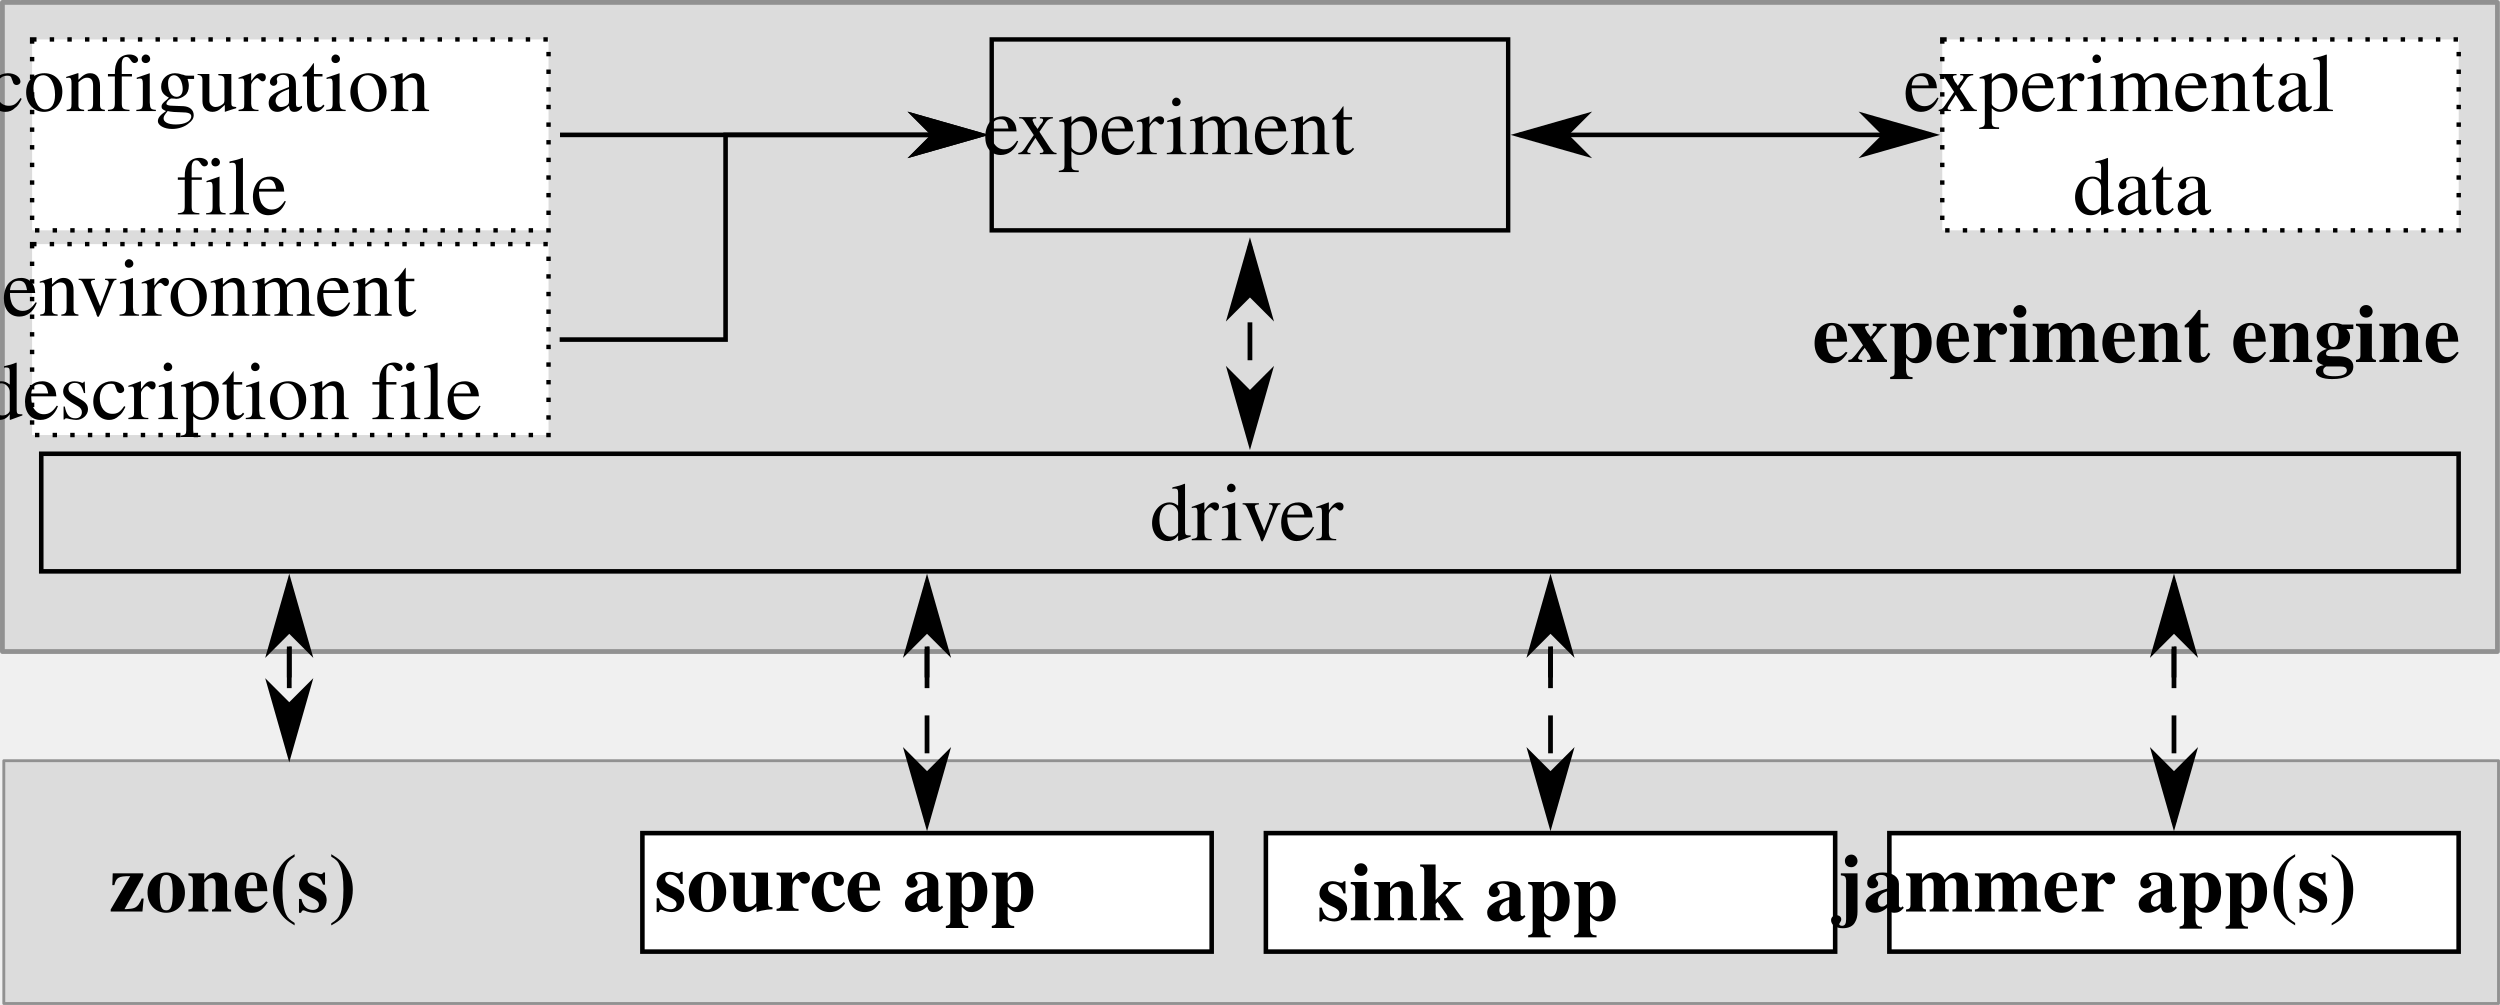
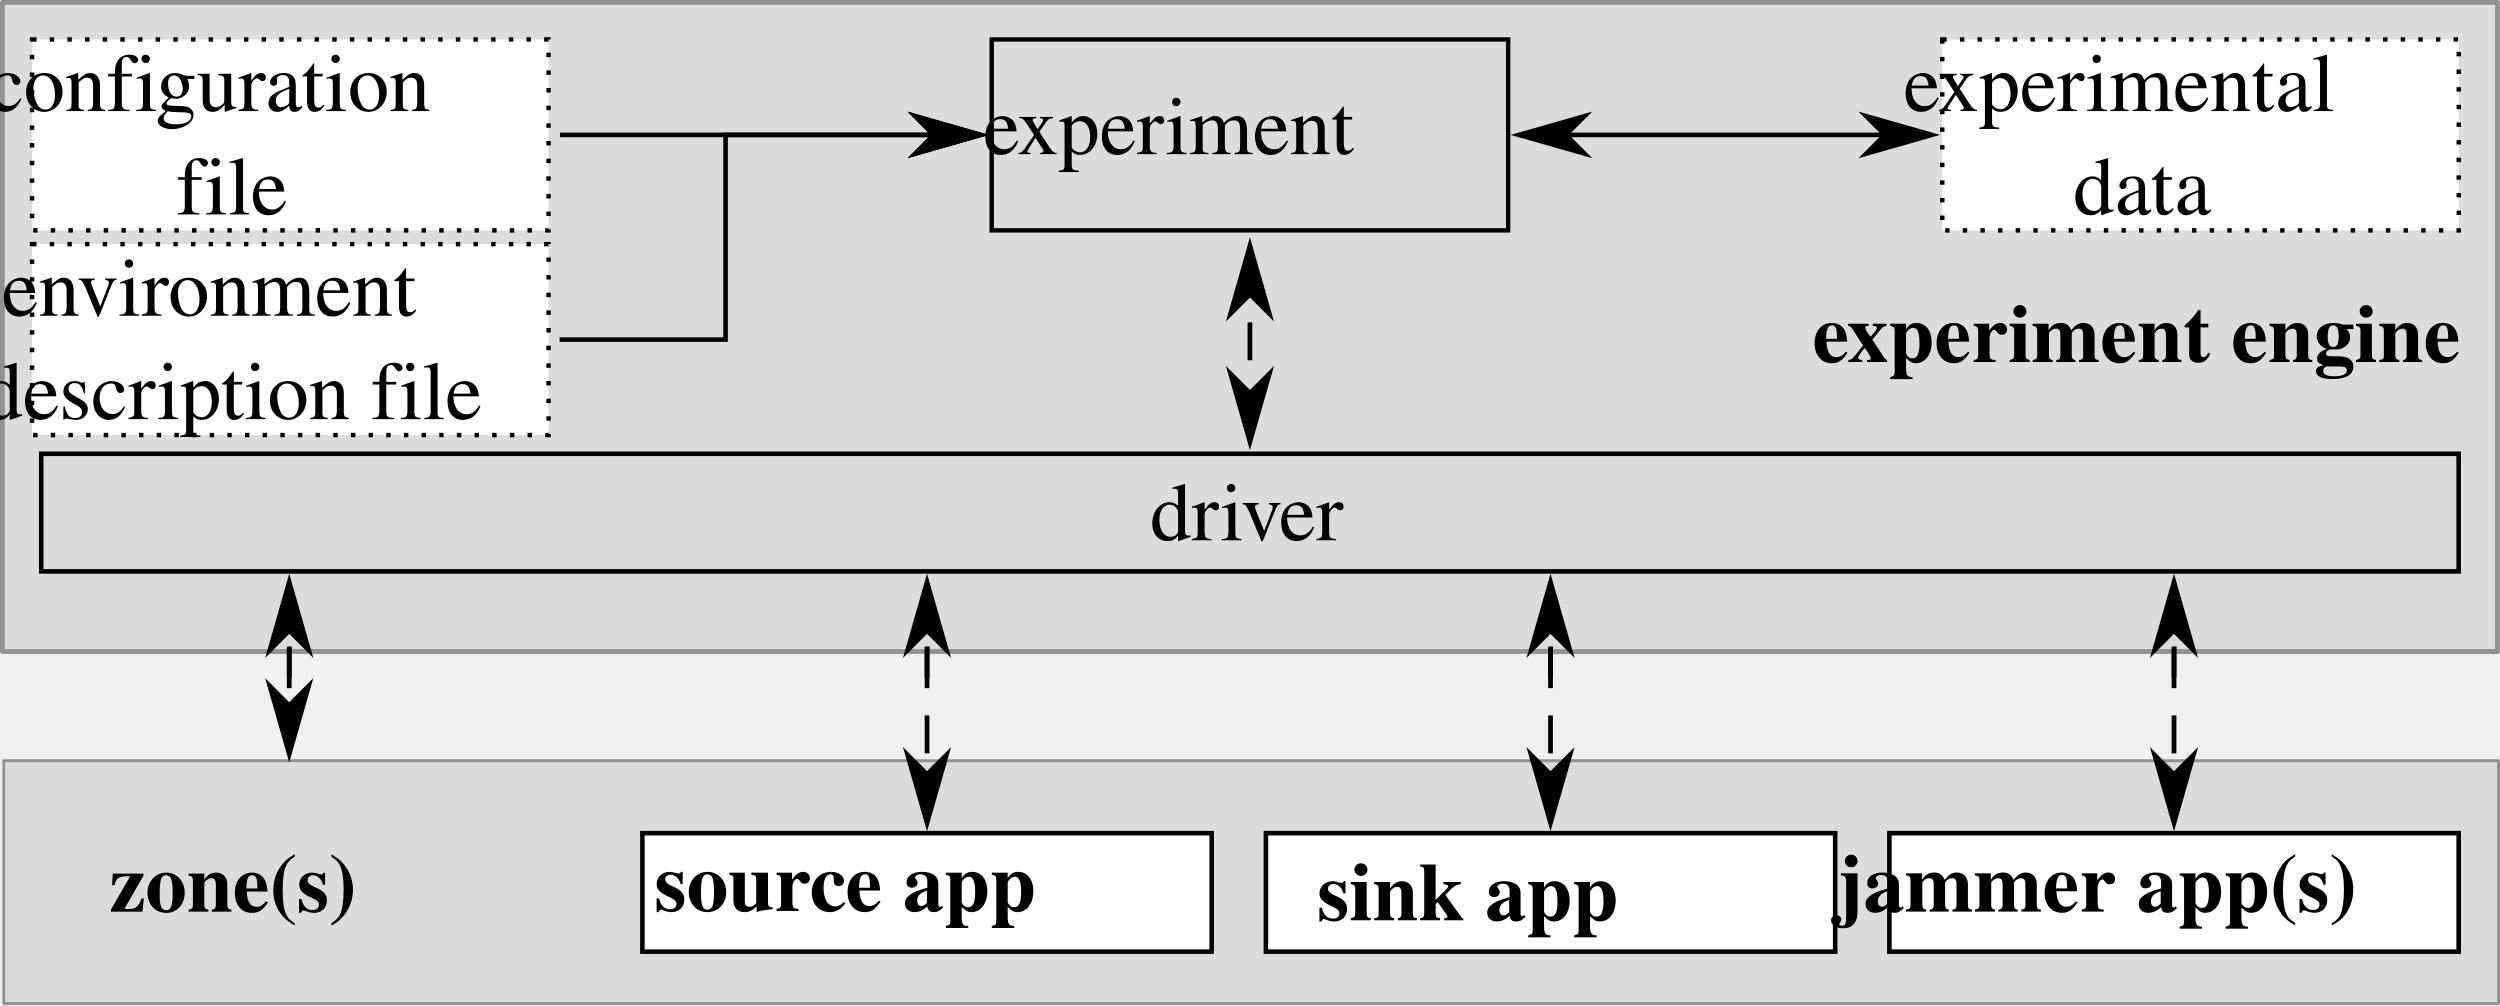
- <svg xmlns="http://www.w3.org/2000/svg" width="9.6cm" height="3.859cm" viewBox="0 0 95.996 38.589" version="1.1" id="svg15734">
+ <svg xmlns="http://www.w3.org/2000/svg" width="19.199cm" height="7.718cm" viewBox="0 0 191.991 77.178" version="1.1" id="svg15734">
  <defs id="defs15728">
    <marker orient="auto" refY="0" refX="0" id="marker2776" style="overflow:visible">
      <path id="path2774" d="M 0,0 5,-5 -12.5,0 5,5 Z" style="fill:#000000;fill-opacity:1;fill-rule:evenodd;stroke:#000000;stroke-width:1pt;stroke-opacity:1" transform="matrix(-0.8,0,0,-0.8,-10,0)" />
    </marker>
    <marker orient="auto" refY="0" refX="0" id="marker2772" style="overflow:visible">
      <path id="path2770" d="M 0,0 5,-5 -12.5,0 5,5 Z" style="fill:#000000;fill-opacity:1;fill-rule:evenodd;stroke:#000000;stroke-width:1pt;stroke-opacity:1" transform="matrix(0.8,0,0,0.8,10,0)" />
    </marker>
    <marker orient="auto" refY="0" refX="0" id="marker2768" style="overflow:visible">
      <path id="path2766" d="M 0,0 5,-5 -12.5,0 5,5 Z" style="fill:#000000;fill-opacity:1;fill-rule:evenodd;stroke:#000000;stroke-width:1pt;stroke-opacity:1" transform="matrix(-0.8,0,0,-0.8,-10,0)" />
    </marker>
    <marker orient="auto" refY="0" refX="0" id="Arrow1Lstart" style="overflow:visible">
      <path id="path2403" d="M 0,0 5,-5 -12.5,0 5,5 Z" style="fill:#000000;fill-opacity:1;fill-rule:evenodd;stroke:#000000;stroke-width:1pt;stroke-opacity:1" transform="matrix(0.8,0,0,0.8,10,0)" />
    </marker>
    <marker orient="auto" refY="0" refX="0" id="Arrow1Lend" style="overflow:visible">
      <path id="path2406" d="M 0,0 5,-5 -12.5,0 5,5 Z" style="fill:#000000;fill-opacity:1;fill-rule:evenodd;stroke:#000000;stroke-width:1pt;stroke-opacity:1" transform="matrix(-0.8,0,0,-0.8,-10,0)" />
    </marker>
    <marker style="overflow:visible" id="marker25062" refX="0" refY="0" orient="auto">
      <path transform="matrix(-1.1,0,0,-1.1,-1.1,0)" d="M 8.719,4.034 -2.207,0.016 8.719,-4.002 c -1.745,2.372 -1.735,5.617 -6e-7,8.035 z" style="fill:#000000;fill-opacity:1;fill-rule:evenodd;stroke:#000000;stroke-width:0.625;stroke-linejoin:round;stroke-opacity:1" id="path25060" />
    </marker>
    <marker orient="auto" refY="0" refX="0" id="Arrow2Lend-4-64-2" style="overflow:visible">
      <path id="path4248-8-5-8" style="fill:#000000;fill-opacity:1;fill-rule:evenodd;stroke:#000000;stroke-width:0.625;stroke-linejoin:round;stroke-opacity:1" d="M 8.719,4.034 -2.207,0.016 8.719,-4.002 c -1.745,2.372 -1.735,5.617 -6e-7,8.035 z" transform="matrix(-1.1,0,0,-1.1,-1.1,0)" />
    </marker>
    <marker orient="auto" refY="0" refX="0" id="Arrow2Lend-4-64-2-8" style="overflow:visible">
      <path id="path4248-8-5-8-5" style="fill:#000000;fill-opacity:1;fill-rule:evenodd;stroke:#000000;stroke-width:0.625;stroke-linejoin:round;stroke-opacity:1" d="M 8.719,4.034 -2.207,0.016 8.719,-4.002 c -1.745,2.372 -1.735,5.617 -6e-7,8.035 z" transform="matrix(-1.1,0,0,-1.1,-1.1,0)" />
    </marker>
    <marker orient="auto" refY="0" refX="0" id="Arrow2Lend-4-64-2-6" style="overflow:visible">
      <path id="path4248-8-5-8-4" style="fill:#000000;fill-opacity:1;fill-rule:evenodd;stroke:#000000;stroke-width:0.625;stroke-linejoin:round;stroke-opacity:1" d="M 8.719,4.034 -2.207,0.016 8.719,-4.002 c -1.745,2.372 -1.735,5.617 -6e-7,8.035 z" transform="matrix(-1.1,0,0,-1.1,-1.1,0)" />
    </marker>
    <marker orient="auto" refY="0" refX="0" id="Arrow2Lend-4-64-2-6-6" style="overflow:visible">
      <path id="path4248-8-5-8-4-2" style="fill:#000000;fill-opacity:1;fill-rule:evenodd;stroke:#000000;stroke-width:0.625;stroke-linejoin:round;stroke-opacity:1" d="M 8.719,4.034 -2.207,0.016 8.719,-4.002 c -1.745,2.372 -1.735,5.617 -6e-7,8.035 z" transform="matrix(-1.1,0,0,-1.1,-1.1,0)" />
    </marker>
    <marker orient="auto" refY="0" refX="0" id="Arrow2Lend-4-64-2-6-7" style="overflow:visible">
      <path id="path4248-8-5-8-4-24" style="fill:#000000;fill-opacity:1;fill-rule:evenodd;stroke:#000000;stroke-width:0.625;stroke-linejoin:round;stroke-opacity:1" d="M 8.719,4.034 -2.207,0.016 8.719,-4.002 c -1.745,2.372 -1.735,5.617 -6e-7,8.035 z" transform="matrix(-1.1,0,0,-1.1,-1.1,0)" />
    </marker>
    <marker orient="auto" refY="0" refX="0" id="Arrow2Lend-4-64-2-6-6-6" style="overflow:visible">
      <path id="path4248-8-5-8-4-2-2" style="fill:#000000;fill-opacity:1;fill-rule:evenodd;stroke:#000000;stroke-width:0.625;stroke-linejoin:round;stroke-opacity:1" d="M 8.719,4.034 -2.207,0.016 8.719,-4.002 c -1.745,2.372 -1.735,5.617 -6e-7,8.035 z" transform="matrix(-1.1,0,0,-1.1,-1.1,0)" />
    </marker>
    <marker orient="auto" refY="0" refX="0" id="Arrow2Lend-4-64-2-6-6-9" style="overflow:visible">
      <path id="path4248-8-5-8-4-2-0" style="fill:#000000;fill-opacity:1;fill-rule:evenodd;stroke:#000000;stroke-width:0.625;stroke-linejoin:round;stroke-opacity:1" d="M 8.719,4.034 -2.207,0.016 8.719,-4.002 c -1.745,2.372 -1.735,5.617 -6e-7,8.035 z" transform="matrix(-1.1,0,0,-1.1,-1.1,0)" />
    </marker>
    <marker orient="auto" refY="0" refX="0" id="Arrow2Lend-4-64-2-6-6-9-1" style="overflow:visible">
      <path id="path4248-8-5-8-4-2-0-3" style="fill:#000000;fill-opacity:1;fill-rule:evenodd;stroke:#000000;stroke-width:0.625;stroke-linejoin:round;stroke-opacity:1" d="M 8.719,4.034 -2.207,0.016 8.719,-4.002 c -1.745,2.372 -1.735,5.617 -6e-7,8.035 z" transform="matrix(-1.1,0,0,-1.1,-1.1,0)" />
    </marker>
    <marker orient="auto" refY="0" refX="0" id="Arrow2Lend-4-64-2-6-6-1" style="overflow:visible">
      <path id="path4248-8-5-8-4-2-1" style="fill:#000000;fill-opacity:1;fill-rule:evenodd;stroke:#000000;stroke-width:0.625;stroke-linejoin:round;stroke-opacity:1" d="M 8.719,4.034 -2.207,0.016 8.719,-4.002 c -1.745,2.372 -1.735,5.617 -6e-7,8.035 z" transform="matrix(-1.1,0,0,-1.1,-1.1,0)" />
    </marker>
    <marker orient="auto" refY="0" refX="0" id="Arrow2Lend-4-64-2-6-2-0" style="overflow:visible">
      <path id="path4248-8-5-8-4-5-3" style="fill:#000000;fill-opacity:1;fill-rule:evenodd;stroke:#000000;stroke-width:0.625;stroke-linejoin:round;stroke-opacity:1" d="M 8.719,4.034 -2.207,0.016 8.719,-4.002 c -1.745,2.372 -1.735,5.617 -6e-7,8.035 z" transform="matrix(-1.1,0,0,-1.1,-1.1,0)" />
    </marker>
    <marker orient="auto" refY="0" refX="0" id="Arrow2Lend-4-64-2-6-4" style="overflow:visible">
      <path id="path4248-8-5-8-4-0" style="fill:#000000;fill-opacity:1;fill-rule:evenodd;stroke:#000000;stroke-width:0.625;stroke-linejoin:round;stroke-opacity:1" d="M 8.719,4.034 -2.207,0.016 8.719,-4.002 c -1.745,2.372 -1.735,5.617 -6e-7,8.035 z" transform="matrix(-1.1,0,0,-1.1,-1.1,0)" />
    </marker>
    <marker orient="auto" refY="0" refX="0" id="Arrow2Lend-4-64-2-8-3" style="overflow:visible">
      <path id="path4248-8-5-8-5-9" style="fill:#000000;fill-opacity:1;fill-rule:evenodd;stroke:#000000;stroke-width:0.625;stroke-linejoin:round;stroke-opacity:1" d="M 8.719,4.034 -2.207,0.016 8.719,-4.002 c -1.745,2.372 -1.735,5.617 -6e-7,8.035 z" transform="matrix(-1.1,0,0,-1.1,-1.1,0)" />
    </marker>
    <marker orient="auto" refY="0" refX="0" id="Arrow2Lend-4-64-2-1" style="overflow:visible">
      <path id="path4248-8-5-8-9" style="fill:#000000;fill-opacity:1;fill-rule:evenodd;stroke:#000000;stroke-width:0.625;stroke-linejoin:round;stroke-opacity:1" d="M 8.719,4.034 -2.207,0.016 8.719,-4.002 c -1.745,2.372 -1.735,5.617 -6e-7,8.035 z" transform="matrix(-1.1,0,0,-1.1,-1.1,0)" />
    </marker>
    <marker orient="auto" refY="0" refX="0" id="Arrow2Lend-4-64-2-6-6-9-19" style="overflow:visible">
      <path id="path4248-8-5-8-4-2-0-6" style="fill:#000000;fill-opacity:1;fill-rule:evenodd;stroke:#000000;stroke-width:0.625;stroke-linejoin:round;stroke-opacity:1" d="M 8.719,4.034 -2.207,0.016 8.719,-4.002 c -1.745,2.372 -1.735,5.617 -6e-7,8.035 z" transform="matrix(-1.1,0,0,-1.1,-1.1,0)" />
    </marker>
    <marker orient="auto" refY="0" refX="0" id="Arrow2Lend-4-64-2-6-6-2" style="overflow:visible">
      <path id="path4248-8-5-8-4-2-12" style="fill:#000000;fill-opacity:1;fill-rule:evenodd;stroke:#000000;stroke-width:0.625;stroke-linejoin:round;stroke-opacity:1" d="M 8.719,4.034 -2.207,0.016 8.719,-4.002 c -1.745,2.372 -1.735,5.617 -6e-7,8.035 z" transform="matrix(-1.1,0,0,-1.1,-1.1,0)" />
    </marker>
    <marker orient="auto" refY="0" refX="0" id="Arrow2Lend-4-64-2-6-2-07" style="overflow:visible">
      <path id="path4248-8-5-8-4-5-31" style="fill:#000000;fill-opacity:1;fill-rule:evenodd;stroke:#000000;stroke-width:0.625;stroke-linejoin:round;stroke-opacity:1" d="M 8.719,4.034 -2.207,0.016 8.719,-4.002 c -1.745,2.372 -1.735,5.617 -6e-7,8.035 z" transform="matrix(-1.1,0,0,-1.1,-1.1,0)" />
    </marker>
    <marker orient="auto" refY="0" refX="0" id="Arrow2Lend-4-64-2-6-1" style="overflow:visible">
      <path id="path4248-8-5-8-4-9" style="fill:#000000;fill-opacity:1;fill-rule:evenodd;stroke:#000000;stroke-width:0.625;stroke-linejoin:round;stroke-opacity:1" d="M 8.719,4.034 -2.207,0.016 8.719,-4.002 c -1.745,2.372 -1.735,5.617 -6e-7,8.035 z" transform="matrix(-1.1,0,0,-1.1,-1.1,0)" />
    </marker>
    <marker orient="auto" refY="0" refX="0" id="Arrow2Lend-4-64-2-8-0" style="overflow:visible">
      <path id="path4248-8-5-8-5-5" style="fill:#000000;fill-opacity:1;fill-rule:evenodd;stroke:#000000;stroke-width:0.625;stroke-linejoin:round;stroke-opacity:1" d="M 8.719,4.034 -2.207,0.016 8.719,-4.002 c -1.745,2.372 -1.735,5.617 -6e-7,8.035 z" transform="matrix(-1.1,0,0,-1.1,-1.1,0)" />
    </marker>
    <marker orient="auto" refY="0" refX="0" id="Arrow2Lend-4-64-2-67" style="overflow:visible">
      <path id="path4248-8-5-8-7" style="fill:#000000;fill-opacity:1;fill-rule:evenodd;stroke:#000000;stroke-width:0.625;stroke-linejoin:round;stroke-opacity:1" d="M 8.719,4.034 -2.207,0.016 8.719,-4.002 c -1.745,2.372 -1.735,5.617 -6e-7,8.035 z" transform="matrix(-1.1,0,0,-1.1,-1.1,0)" />
    </marker>
    <marker orient="auto" refY="0" refX="0" id="Arrow2Lend-4-64-2-6-2-07-9" style="overflow:visible">
      <path id="path4248-8-5-8-4-5-31-7" style="fill:#000000;fill-opacity:1;fill-rule:evenodd;stroke:#000000;stroke-width:0.625;stroke-linejoin:round;stroke-opacity:1" d="M 8.719,4.034 -2.207,0.016 8.719,-4.002 c -1.745,2.372 -1.735,5.617 -6e-7,8.035 z" transform="matrix(-1.1,0,0,-1.1,-1.1,0)" />
    </marker>
    <marker orient="auto" refY="0" refX="0" id="Arrow2Lend-4-64-2-6-2-07-5" style="overflow:visible">
      <path id="path4248-8-5-8-4-5-31-3" style="fill:#000000;fill-opacity:1;fill-rule:evenodd;stroke:#000000;stroke-width:0.625;stroke-linejoin:round;stroke-opacity:1" d="M 8.719,4.034 -2.207,0.016 8.719,-4.002 c -1.745,2.372 -1.735,5.617 -6e-7,8.035 z" transform="matrix(-1.1,0,0,-1.1,-1.1,0)" />
    </marker>
    <marker orient="auto" refY="0" refX="0" id="Arrow2Lend-4-64-2-6-2-07-9-8" style="overflow:visible">
      <path id="path4248-8-5-8-4-5-31-7-3" style="fill:#000000;fill-opacity:1;fill-rule:evenodd;stroke:#000000;stroke-width:0.625;stroke-linejoin:round;stroke-opacity:1" d="M 8.719,4.034 -2.207,0.016 8.719,-4.002 c -1.745,2.372 -1.735,5.617 -6e-7,8.035 z" transform="matrix(-1.1,0,0,-1.1,-1.1,0)" />
    </marker>
    <marker orient="auto" refY="0" refX="0" id="Arrow2Lend-4-64-2-6-2-07-9-9" style="overflow:visible">
      <path id="path4248-8-5-8-4-5-31-7-37" style="fill:#000000;fill-opacity:1;fill-rule:evenodd;stroke:#000000;stroke-width:0.625;stroke-linejoin:round;stroke-opacity:1" d="M 8.719,4.034 -2.207,0.016 8.719,-4.002 c -1.745,2.372 -1.735,5.617 -6e-7,8.035 z" transform="matrix(-1.1,0,0,-1.1,-1.1,0)" />
    </marker>
    <marker orient="auto" refY="0" refX="0" id="Arrow2Lend-4-64-2-56" style="overflow:visible">
      <path id="path4248-8-5-8-39" style="fill:#000000;fill-opacity:1;fill-rule:evenodd;stroke:#000000;stroke-width:0.625;stroke-linejoin:round;stroke-opacity:1" d="M 8.719,4.034 -2.207,0.016 8.719,-4.002 c -1.745,2.372 -1.735,5.617 -6e-7,8.035 z" transform="matrix(-1.1,0,0,-1.1,-1.1,0)" />
    </marker>
    <marker orient="auto" refY="0" refX="0" id="Arrow2Lend-4-64-2-56-3" style="overflow:visible">
      <path id="path4248-8-5-8-39-6" style="fill:#000000;fill-opacity:1;fill-rule:evenodd;stroke:#000000;stroke-width:0.625;stroke-linejoin:round;stroke-opacity:1" d="M 8.719,4.034 -2.207,0.016 8.719,-4.002 c -1.745,2.372 -1.735,5.617 -6e-7,8.035 z" transform="matrix(-1.1,0,0,-1.1,-1.1,0)" />
    </marker>
    <marker orient="auto" refY="0" refX="0" id="Arrow1Lstart-5" style="overflow:visible">
      <path id="path2403-3" d="M 0,0 5,-5 -12.5,0 5,5 Z" style="fill:#000000;fill-opacity:1;fill-rule:evenodd;stroke:#000000;stroke-width:1pt;stroke-opacity:1" transform="matrix(0.8,0,0,0.8,10,0)" />
    </marker>
    <marker orient="auto" refY="0" refX="0" id="Arrow1Lend-5" style="overflow:visible">
      <path id="path2406-6" d="M 0,0 5,-5 -12.5,0 5,5 Z" style="fill:#000000;fill-opacity:1;fill-rule:evenodd;stroke:#000000;stroke-width:1pt;stroke-opacity:1" transform="matrix(-0.8,0,0,-0.8,-10,0)" />
    </marker>
    <marker orient="auto" refY="0" refX="0" id="Arrow2Lend-4-64-2-8-8" style="overflow:visible">
      <path id="path4248-8-5-8-4-1" style="fill:#000000;fill-opacity:1;fill-rule:evenodd;stroke:#000000;stroke-width:0.625;stroke-linejoin:round;stroke-opacity:1" d="M 8.719,4.034 -2.207,0.016 8.719,-4.002 c -1.745,2.372 -1.735,5.617 -6e-7,8.035 z" transform="matrix(-1.1,0,0,-1.1,-1.1,0)" />
    </marker>
    <marker orient="auto" refY="0" refX="0" id="marker2772-9" style="overflow:visible">
      <path id="path2770-1" d="M 0,0 5,-5 -12.5,0 5,5 Z" style="fill:#000000;fill-opacity:1;fill-rule:evenodd;stroke:#000000;stroke-width:1pt;stroke-opacity:1" transform="matrix(0.8,0,0,0.8,10,0)" />
    </marker>
    <marker orient="auto" refY="0" refX="0" id="marker2776-2" style="overflow:visible">
      <path id="path2774-7" d="M 0,0 5,-5 -12.5,0 5,5 Z" style="fill:#000000;fill-opacity:1;fill-rule:evenodd;stroke:#000000;stroke-width:1pt;stroke-opacity:1" transform="matrix(-0.8,0,0,-0.8,-10,0)" />
    </marker>
    <marker orient="auto" refY="0" refX="0" id="Arrow1Lstart-9" style="overflow:visible">
      <path id="path2403-36" d="M 0,0 5,-5 -12.5,0 5,5 Z" style="fill:#000000;fill-opacity:1;fill-rule:evenodd;stroke:#000000;stroke-width:1pt;stroke-opacity:1" transform="matrix(0.8,0,0,0.8,10,0)" />
    </marker>
    <marker orient="auto" refY="0" refX="0" id="Arrow1Lend-0" style="overflow:visible">
      <path id="path2406-62" d="M 0,0 5,-5 -12.5,0 5,5 Z" style="fill:#000000;fill-opacity:1;fill-rule:evenodd;stroke:#000000;stroke-width:1pt;stroke-opacity:1" transform="matrix(-0.8,0,0,-0.8,-10,0)" />
    </marker>
    <marker orient="auto" refY="0" refX="0" id="marker2772-1" style="overflow:visible">
      <path id="path2770-0" d="M 0,0 5,-5 -12.5,0 5,5 Z" style="fill:#000000;fill-opacity:1;fill-rule:evenodd;stroke:#000000;stroke-width:1pt;stroke-opacity:1" transform="matrix(0.8,0,0,0.8,10,0)" />
    </marker>
    <marker orient="auto" refY="0" refX="0" id="marker2776-6" style="overflow:visible">
      <path id="path2774-3" d="M 0,0 5,-5 -12.5,0 5,5 Z" style="fill:#000000;fill-opacity:1;fill-rule:evenodd;stroke:#000000;stroke-width:1pt;stroke-opacity:1" transform="matrix(-0.8,0,0,-0.8,-10,0)" />
    </marker>
    <marker orient="auto" refY="0" refX="0" id="marker2772-0" style="overflow:visible">
      <path id="path2770-6" d="M 0,0 5,-5 -12.5,0 5,5 Z" style="fill:#000000;fill-opacity:1;fill-rule:evenodd;stroke:#000000;stroke-width:1pt;stroke-opacity:1" transform="matrix(0.8,0,0,0.8,10,0)" />
    </marker>
    <marker orient="auto" refY="0" refX="0" id="marker2776-1" style="overflow:visible">
      <path id="path2774-5" d="M 0,0 5,-5 -12.5,0 5,5 Z" style="fill:#000000;fill-opacity:1;fill-rule:evenodd;stroke:#000000;stroke-width:1pt;stroke-opacity:1" transform="matrix(-0.8,0,0,-0.8,-10,0)" />
    </marker>
    <marker orient="auto" refY="0" refX="0" id="marker2772-4" style="overflow:visible">
      <path id="path2770-7" d="M 0,0 5,-5 -12.5,0 5,5 Z" style="fill:#000000;fill-opacity:1;fill-rule:evenodd;stroke:#000000;stroke-width:1pt;stroke-opacity:1" transform="matrix(0.8,0,0,0.8,10,0)" />
    </marker>
    <marker orient="auto" refY="0" refX="0" id="marker2776-65" style="overflow:visible">
      <path id="path2774-6" d="M 0,0 5,-5 -12.5,0 5,5 Z" style="fill:#000000;fill-opacity:1;fill-rule:evenodd;stroke:#000000;stroke-width:1pt;stroke-opacity:1" transform="matrix(-0.8,0,0,-0.8,-10,0)" />
    </marker>
    <marker orient="auto" refY="0" refX="0" id="Arrow1Lstart-3" style="overflow:visible">
      <path id="path2403-7" d="M 0,0 5,-5 -12.5,0 5,5 Z" style="fill:#000000;fill-opacity:1;fill-rule:evenodd;stroke:#000000;stroke-width:1pt;stroke-opacity:1" transform="matrix(0.8,0,0,0.8,10,0)" />
    </marker>
    <marker orient="auto" refY="0" refX="0" id="Arrow1Lend-4" style="overflow:visible">
      <path id="path2406-5" d="M 0,0 5,-5 -12.5,0 5,5 Z" style="fill:#000000;fill-opacity:1;fill-rule:evenodd;stroke:#000000;stroke-width:1pt;stroke-opacity:1" transform="matrix(-0.8,0,0,-0.8,-10,0)" />
    </marker>
    <marker orient="auto" refY="0" refX="0" id="Arrow1Lstart-3-3" style="overflow:visible">
      <path id="path2403-7-5" d="M 0,0 5,-5 -12.5,0 5,5 Z" style="fill:#000000;fill-opacity:1;fill-rule:evenodd;stroke:#000000;stroke-width:1pt;stroke-opacity:1" transform="matrix(0.8,0,0,0.8,10,0)" />
    </marker>
    <marker orient="auto" refY="0" refX="0" id="Arrow1Lend-4-6" style="overflow:visible">
      <path id="path2406-5-2" d="M 0,0 5,-5 -12.5,0 5,5 Z" style="fill:#000000;fill-opacity:1;fill-rule:evenodd;stroke:#000000;stroke-width:1pt;stroke-opacity:1" transform="matrix(-0.8,0,0,-0.8,-10,0)" />
    </marker>
    <marker orient="auto" refY="0" refX="0" id="marker2772-4-3" style="overflow:visible">
      <path id="path2770-7-6" d="M 0,0 5,-5 -12.5,0 5,5 Z" style="fill:#000000;fill-opacity:1;fill-rule:evenodd;stroke:#000000;stroke-width:1pt;stroke-opacity:1" transform="matrix(0.8,0,0,0.8,10,0)" />
    </marker>
    <marker orient="auto" refY="0" refX="0" id="marker2776-65-7" style="overflow:visible">
      <path id="path2774-6-5" d="M 0,0 5,-5 -12.5,0 5,5 Z" style="fill:#000000;fill-opacity:1;fill-rule:evenodd;stroke:#000000;stroke-width:1pt;stroke-opacity:1" transform="matrix(-0.8,0,0,-0.8,-10,0)" />
    </marker>
    <marker orient="auto" refY="0" refX="0" id="marker2772-4-5" style="overflow:visible">
      <path id="path2770-7-62" d="M 0,0 5,-5 -12.5,0 5,5 Z" style="fill:#000000;fill-opacity:1;fill-rule:evenodd;stroke:#000000;stroke-width:1pt;stroke-opacity:1" transform="matrix(0.8,0,0,0.8,10,0)" />
    </marker>
    <marker orient="auto" refY="0" refX="0" id="marker2776-65-9" style="overflow:visible">
      <path id="path2774-6-1" d="M 0,0 5,-5 -12.5,0 5,5 Z" style="fill:#000000;fill-opacity:1;fill-rule:evenodd;stroke:#000000;stroke-width:1pt;stroke-opacity:1" transform="matrix(-0.8,0,0,-0.8,-10,0)" />
    </marker>
    <marker orient="auto" refY="0" refX="0" id="marker2772-4-9" style="overflow:visible">
      <path id="path2770-7-3" d="M 0,0 5,-5 -12.5,0 5,5 Z" style="fill:#000000;fill-opacity:1;fill-rule:evenodd;stroke:#000000;stroke-width:1pt;stroke-opacity:1" transform="matrix(0.8,0,0,0.8,10,0)" />
    </marker>
    <marker orient="auto" refY="0" refX="0" id="marker2776-65-6" style="overflow:visible">
      <path id="path2774-6-0" d="M 0,0 5,-5 -12.5,0 5,5 Z" style="fill:#000000;fill-opacity:1;fill-rule:evenodd;stroke:#000000;stroke-width:1pt;stroke-opacity:1" transform="matrix(-0.8,0,0,-0.8,-10,0)" />
    </marker>
    <marker orient="auto" refY="0" refX="0" id="marker2772-4-1" style="overflow:visible">
      <path id="path2770-7-8" d="M 0,0 5,-5 -12.5,0 5,5 Z" style="fill:#000000;fill-opacity:1;fill-rule:evenodd;stroke:#000000;stroke-width:1pt;stroke-opacity:1" transform="matrix(0.8,0,0,0.8,10,0)" />
    </marker>
    <marker orient="auto" refY="0" refX="0" id="marker2776-65-79" style="overflow:visible">
      <path id="path2774-6-2" d="M 0,0 5,-5 -12.5,0 5,5 Z" style="fill:#000000;fill-opacity:1;fill-rule:evenodd;stroke:#000000;stroke-width:1pt;stroke-opacity:1" transform="matrix(-0.8,0,0,-0.8,-10,0)" />
    </marker>
  </defs>
-   <g id="layer2" style="display:inline" transform="translate(0.08866094,1.429593)">
-     <rect y="-1.337" x="0.003" height="24.926" width="95.807" id="rect4204" style="display:inline;opacity:0.5;fill:#c8c8c8;fill-opacity:1;stroke:#323232;stroke-width:0.184;stroke-linejoin:round;stroke-miterlimit:3.93;stroke-dasharray:none;stroke-dashoffset:0;stroke-opacity:1" />
-     <rect id="rect3336-2-5-3-2-4-4-1-3" height="7.331" width="19.831" y="7.944" x="1.143" style="display:inline;fill:#ffffff;fill-rule:evenodd;stroke:#000000;stroke-width:0.169;stroke-miterlimit:4;stroke-dasharray:0.169, 0.508;stroke-dashoffset:0;fill-opacity:1" />
-     <text xml:space="preserve" style="font-style:normal;font-weight:normal;font-size:3.387px;line-height:0%;font-family:sans-serif;text-align:center;letter-spacing:0px;word-spacing:0px;text-anchor:middle;display:inline;fill:#000000;fill-opacity:1;stroke:none;stroke-width:0.282px;stroke-linecap:butt;stroke-linejoin:miter;stroke-opacity:1" x="11.019" y="10.694" id="text4213-1-6-5-9-8-01-6">
-       <tspan x="11.416" y="10.694" style="font-style:normal;font-variant:normal;font-weight:normal;font-stretch:normal;font-size:3.175px;line-height:1.25;font-family:'Nimbus Roman No9 L';-inkscape-font-specification:'Nimbus Roman No9 L';text-align:center;text-anchor:middle;stroke-width:0.282px" id="tspan2270-7">environment </tspan>
-       <tspan x="11.019" y="14.663" style="font-style:normal;font-variant:normal;font-weight:normal;font-stretch:normal;font-size:3.175px;line-height:1.25;font-family:'Nimbus Roman No9 L';-inkscape-font-specification:'Nimbus Roman No9 L';text-align:center;text-anchor:middle;stroke-width:0.282px" id="tspan3103-5">description file</tspan>
-     </text>
-     <path id="path7213-06-5-30-4-7-2-9" d="m 21.401,11.61 h 6.371 V 3.75 l 9.767,7e-7" style="display:inline;fill:none;stroke:#000000;stroke-width:0.176;stroke-miterlimit:4;stroke-dasharray:none;marker-end:url(#Arrow1Lend-4-6)" />
-     <rect y="27.781" x="0.057" height="9.323" width="95.794" id="rect4204-3" style="display:inline;opacity:0.5;fill:#c8c8c8;fill-opacity:1;stroke:#323232;stroke-width:0.111;stroke-linejoin:round;stroke-miterlimit:3.93;stroke-dasharray:none;stroke-dashoffset:0;stroke-opacity:1" />
+   <g id="layer2" style="display:inline" transform="translate(48.08652,20.72412)">
+     <rect y="-20.54" x="-47.902" height="49.852" width="191.614" id="rect4204" style="display:inline;opacity:0.5;fill:#c8c8c8;fill-opacity:1;stroke:#323232;stroke-width:0.369;stroke-linejoin:round;stroke-miterlimit:3.93;stroke-dasharray:none;stroke-dashoffset:0;stroke-opacity:1" />
+     <rect id="rect3336-2-5-3-2-4-4-1-3" height="14.661" width="39.661" y="-1.976" x="-45.623" style="display:inline;fill:#ffffff;fill-opacity:1;fill-rule:evenodd;stroke:#000000;stroke-width:0.339;stroke-miterlimit:4;stroke-dasharray:0.339, 1.017;stroke-dashoffset:0" />
+     <text xml:space="preserve" style="font-style:normal;font-weight:normal;font-size:6.773px;line-height:0%;font-family:sans-serif;text-align:center;letter-spacing:0px;word-spacing:0px;text-anchor:middle;display:inline;fill:#000000;fill-opacity:1;stroke:none;stroke-width:0.564px;stroke-linecap:butt;stroke-linejoin:miter;stroke-opacity:1" x="-25.872" y="3.523" id="text4213-1-6-5-9-8-01-6">
+       <tspan x="-25.078" y="3.523" style="font-style:normal;font-variant:normal;font-weight:normal;font-stretch:normal;font-size:6.35px;line-height:1.25;font-family:'Nimbus Roman No9 L';-inkscape-font-specification:'Nimbus Roman No9 L';text-align:center;text-anchor:middle;stroke-width:0.564px" id="tspan2270-7">environment </tspan>
+       <tspan x="-25.872" y="11.46" style="font-style:normal;font-variant:normal;font-weight:normal;font-stretch:normal;font-size:6.35px;line-height:1.25;font-family:'Nimbus Roman No9 L';-inkscape-font-specification:'Nimbus Roman No9 L';text-align:center;text-anchor:middle;stroke-width:0.564px" id="tspan3103-5">description file</tspan>
+     </text>
+     <path id="path7213-06-5-30-4-7-2-9" d="M -5.108,5.355 H 7.635 V -10.365 l 19.533,10e-7" style="display:inline;fill:none;stroke:#000000;stroke-width:0.352;stroke-miterlimit:4;stroke-dasharray:none;marker-end:url(#Arrow1Lend-4-6)" />
+     <rect y="37.697" x="-47.795" height="18.646" width="191.589" id="rect4204-3" style="display:inline;opacity:0.5;fill:#c8c8c8;fill-opacity:1;stroke:#323232;stroke-width:0.222;stroke-linejoin:round;stroke-miterlimit:3.93;stroke-dasharray:none;stroke-dashoffset:0;stroke-opacity:1" />
  </g>
-   <g id="layer1" transform="translate(0.8900943,-64.55969)">
-     <rect id="rect3336-2-5-3-2-4-4-1" height="7.331" width="19.831" y="66.074" x="0.342" style="display:inline;fill:#ffffff;fill-rule:evenodd;stroke:#000000;stroke-width:0.169;stroke-miterlimit:4;stroke-dasharray:0.169, 0.508;stroke-dashoffset:0;fill-opacity:1" />
-     <text xml:space="preserve" style="font-style:normal;font-weight:normal;font-size:3.387px;line-height:0%;font-family:sans-serif;text-align:center;letter-spacing:0px;word-spacing:0px;text-anchor:middle;display:inline;fill:#000000;fill-opacity:1;stroke:none;stroke-width:0.282px;stroke-linecap:butt;stroke-linejoin:miter;stroke-opacity:1" x="10.217" y="68.823" id="text4213-1-6-5-9-8-01">
-       <tspan x="10.614" y="68.823" style="font-style:normal;font-variant:normal;font-weight:normal;font-stretch:normal;font-size:3.175px;line-height:1.25;font-family:'Nimbus Roman No9 L';-inkscape-font-specification:'Nimbus Roman No9 L';text-align:center;text-anchor:middle;stroke-width:0.282px" id="tspan2270">configuration </tspan>
-       <tspan x="10.217" y="72.792" style="font-style:normal;font-variant:normal;font-weight:normal;font-stretch:normal;font-size:3.175px;line-height:1.25;font-family:'Nimbus Roman No9 L';-inkscape-font-specification:'Nimbus Roman No9 L';text-align:center;text-anchor:middle;stroke-width:0.282px" id="tspan3103">file</tspan>
-     </text>
-     <g id="g9633" transform="translate(6.465398)" style="fill:#ffffff;fill-opacity:1">
+   <g id="layer1" transform="translate(48.88796,-45.26517)">
+     <rect id="rect3336-2-5-3-2-4-4-1" height="14.661" width="39.661" y="48.294" x="-46.425" style="display:inline;fill:#ffffff;fill-opacity:1;fill-rule:evenodd;stroke:#000000;stroke-width:0.339;stroke-miterlimit:4;stroke-dasharray:0.339, 1.017;stroke-dashoffset:0" />
+     <text xml:space="preserve" style="font-style:normal;font-weight:normal;font-size:6.773px;line-height:0%;font-family:sans-serif;text-align:center;letter-spacing:0px;word-spacing:0px;text-anchor:middle;display:inline;fill:#000000;fill-opacity:1;stroke:none;stroke-width:0.564px;stroke-linecap:butt;stroke-linejoin:miter;stroke-opacity:1" x="-26.673" y="53.792" id="text4213-1-6-5-9-8-01">
+       <tspan x="-25.88" y="53.792" style="font-style:normal;font-variant:normal;font-weight:normal;font-stretch:normal;font-size:6.35px;line-height:1.25;font-family:'Nimbus Roman No9 L';-inkscape-font-specification:'Nimbus Roman No9 L';text-align:center;text-anchor:middle;stroke-width:0.564px" id="tspan2270">configuration </tspan>
+       <tspan x="-26.673" y="61.73" style="font-style:normal;font-variant:normal;font-weight:normal;font-stretch:normal;font-size:6.35px;line-height:1.25;font-family:'Nimbus Roman No9 L';-inkscape-font-specification:'Nimbus Roman No9 L';text-align:center;text-anchor:middle;stroke-width:0.564px" id="tspan3103">file</tspan>
+     </text>
+     <g id="g9633" transform="matrix(2,0,0,2,-34.17697,-83.85421)" style="fill:#ffffff;fill-opacity:1">
      <rect style="display:inline;fill:#ffffff;fill-opacity:1;fill-rule:evenodd;stroke:#000000;stroke-width:0.169;stroke-miterlimit:4;stroke-dasharray:0.169, 0.508;stroke-dashoffset:0" x="67.225" y="66.074" width="19.831" height="7.331" id="rect3336-2-5-3-2-4-4-5-7" />
    </g>
-     <path id="path7213-06-5-30-4-7" d="M 57.457,69.739 H 73.263" style="display:inline;fill:none;stroke:#000000;stroke-width:0.176;stroke-miterlimit:4;stroke-dasharray:none;marker-start:url(#Arrow1Lstart);marker-end:url(#Arrow1Lend)" />
-     <rect id="rect3336-2-5-3-4-6-31-1-1-2" height="4.515" width="92.825" y="81.984" x="0.693" style="display:inline;fill:none;fill-rule:evenodd;stroke:#000000;stroke-width:0.175;stroke-miterlimit:4;stroke-dasharray:none" />
-     <text xml:space="preserve" style="font-style:normal;font-weight:normal;font-size:3.387px;line-height:0%;font-family:sans-serif;letter-spacing:0px;word-spacing:0px;display:inline;fill:#000000;fill-opacity:1;stroke:none;stroke-width:0.282px;stroke-linecap:butt;stroke-linejoin:miter;stroke-opacity:1" x="43.269" y="85.304" id="text4213-15-49-7-8">
-       <tspan x="43.269" y="85.304" style="font-style:normal;font-variant:normal;font-weight:normal;font-stretch:normal;font-size:3.175px;line-height:1.25;font-family:'Nimbus Roman No9 L';-inkscape-font-specification:'Nimbus Roman No9 L';stroke-width:0.282px" id="tspan4217-5-2-7-5">driver</tspan>
-     </text>
-     <rect id="rect3336-2-5-3-4-6-31-1-4-1" height="7.331" width="19.831" y="66.074" x="37.19" style="display:inline;fill:none;fill-rule:evenodd;stroke:#000000;stroke-width:0.169;stroke-miterlimit:4;stroke-dasharray:none" />
-     <text xml:space="preserve" style="font-style:normal;font-weight:normal;font-size:3.387px;line-height:0%;font-family:sans-serif;text-align:center;letter-spacing:0px;word-spacing:0px;text-anchor:middle;display:inline;fill:#000000;fill-opacity:1;stroke:none;stroke-width:0.282px;stroke-linecap:butt;stroke-linejoin:miter;stroke-opacity:1" x="47.063" y="70.479" id="text4213-1-6-5-9-1-9">
-       <tspan x="47.46" y="70.479" style="font-style:normal;font-variant:normal;font-weight:normal;font-stretch:normal;font-size:3.175px;line-height:1.25;font-family:'Nimbus Roman No9 L';-inkscape-font-specification:'Nimbus Roman No9 L';text-align:center;text-anchor:middle;stroke-width:0.282px" id="tspan2268">experiment </tspan>
-       <tspan x="47.063" y="72.496" style="font-style:normal;font-variant:normal;font-weight:normal;font-stretch:normal;font-size:3.175px;line-height:1.25;font-family:'Nimbus Roman No9 L';-inkscape-font-specification:'Nimbus Roman No9 L';text-align:center;text-anchor:middle;stroke-width:0.282px" id="tspan3101" />
-     </text>
-     <path id="path7213-06-5-30-3-0-0" d="m 47.106,74.025 v 7.465" style="display:inline;fill:none;stroke:#000000;stroke-width:0.182;stroke-miterlimit:4;stroke-dasharray:1.456, 1.456;stroke-dashoffset:0;marker-start:url(#marker2772-9);marker-end:url(#marker2776-2)" />
-     <path id="path7213-06-5-30-4-7-2" d="m 20.613,69.739 h 16.138" style="display:inline;fill:none;stroke:#000000;stroke-width:0.176;stroke-miterlimit:4;stroke-dasharray:none;marker-end:url(#Arrow1Lend-4)" />
-     <text xml:space="preserve" style="font-style:normal;font-weight:normal;font-size:3.387px;line-height:0%;font-family:sans-serif;text-align:center;letter-spacing:0px;word-spacing:0px;text-anchor:middle;display:inline;fill:#000000;fill-opacity:1;stroke:none;stroke-width:0.282px;stroke-linecap:butt;stroke-linejoin:miter;stroke-opacity:1" x="10.253" y="99.566" id="text4213-15-49-7-5-6-6">
-       <tspan id="tspan24810-1" x="10.253" y="99.566" style="font-style:normal;font-variant:normal;font-weight:bold;font-stretch:normal;font-size:3.175px;line-height:1.25;font-family:'Nimbus Roman No9 L';-inkscape-font-specification:'Nimbus Roman No9 L Bold';text-align:center;text-anchor:middle;stroke-width:0.282px">zone(s)</tspan>
-     </text>
-     <g id="g9622" transform="translate(2.155136,2.645833)">
+     <path id="path7213-06-5-30-4-7" d="M 67.807,55.624 H 99.419" style="display:inline;fill:none;stroke:#000000;stroke-width:0.353;stroke-miterlimit:4;stroke-dasharray:none;marker-start:url(#Arrow1Lstart);marker-end:url(#Arrow1Lend)" />
+     <rect id="rect3336-2-5-3-4-6-31-1-1-2" height="9.031" width="185.65" y="80.114" x="-45.722" style="display:inline;fill:none;fill-rule:evenodd;stroke:#000000;stroke-width:0.35;stroke-miterlimit:4;stroke-dasharray:none" />
+     <text xml:space="preserve" style="font-style:normal;font-weight:normal;font-size:6.773px;line-height:0%;font-family:sans-serif;letter-spacing:0px;word-spacing:0px;display:inline;fill:#000000;fill-opacity:1;stroke:none;stroke-width:0.564px;stroke-linecap:butt;stroke-linejoin:miter;stroke-opacity:1" x="39.431" y="86.753" id="text4213-15-49-7-8">
+       <tspan x="39.431" y="86.753" style="font-style:normal;font-variant:normal;font-weight:normal;font-stretch:normal;font-size:6.35px;line-height:1.25;font-family:'Nimbus Roman No9 L';-inkscape-font-specification:'Nimbus Roman No9 L';stroke-width:0.564px" id="tspan4217-5-2-7-5">driver</tspan>
+     </text>
+     <rect id="rect3336-2-5-3-4-6-31-1-4-1" height="14.661" width="39.661" y="48.294" x="27.273" style="display:inline;fill:none;fill-rule:evenodd;stroke:#000000;stroke-width:0.338;stroke-miterlimit:4;stroke-dasharray:none" />
+     <text xml:space="preserve" style="font-style:normal;font-weight:normal;font-size:6.773px;line-height:0%;font-family:sans-serif;text-align:center;letter-spacing:0px;word-spacing:0px;text-anchor:middle;display:inline;fill:#000000;fill-opacity:1;stroke:none;stroke-width:0.564px;stroke-linecap:butt;stroke-linejoin:miter;stroke-opacity:1" x="47.019" y="57.104" id="text4213-1-6-5-9-1-9">
+       <tspan x="47.813" y="57.104" style="font-style:normal;font-variant:normal;font-weight:normal;font-stretch:normal;font-size:6.35px;line-height:1.25;font-family:'Nimbus Roman No9 L';-inkscape-font-specification:'Nimbus Roman No9 L';text-align:center;text-anchor:middle;stroke-width:0.564px" id="tspan2268">experiment </tspan>
+       <tspan x="47.019" y="61.138" style="font-style:normal;font-variant:normal;font-weight:normal;font-stretch:normal;font-size:6.35px;line-height:1.25;font-family:'Nimbus Roman No9 L';-inkscape-font-specification:'Nimbus Roman No9 L';text-align:center;text-anchor:middle;stroke-width:0.564px" id="tspan3101" />
+     </text>
+     <path id="path7213-06-5-30-3-0-0" d="M 47.103,64.196 V 79.126" style="display:inline;fill:none;stroke:#000000;stroke-width:0.364;stroke-miterlimit:4;stroke-dasharray:2.912, 2.912;stroke-dashoffset:0;marker-start:url(#marker2772-9);marker-end:url(#marker2776-2)" />
+     <path id="path7213-06-5-30-4-7-2" d="M -5.881,55.624 H 26.395" style="display:inline;fill:none;stroke:#000000;stroke-width:0.353;stroke-miterlimit:4;stroke-dasharray:none;marker-end:url(#Arrow1Lend-4)" />
+     <text xml:space="preserve" style="font-style:normal;font-weight:normal;font-size:6.773px;line-height:0%;font-family:sans-serif;text-align:center;letter-spacing:0px;word-spacing:0px;text-anchor:middle;display:inline;fill:#000000;fill-opacity:1;stroke:none;stroke-width:0.564px;stroke-linecap:butt;stroke-linejoin:miter;stroke-opacity:1" x="-26.602" y="115.277" id="text4213-15-49-7-5-6-6">
+       <tspan id="tspan24810-1" x="-26.602" y="115.277" style="font-style:normal;font-variant:normal;font-weight:bold;font-stretch:normal;font-size:6.35px;line-height:1.25;font-family:'Nimbus Roman No9 L';-inkscape-font-specification:'Nimbus Roman No9 L Bold';text-align:center;text-anchor:middle;stroke-width:0.564px">zone(s)</tspan>
+     </text>
+     <g id="g9622" transform="matrix(2,0,0,2,-42.7975,-78.56255)">
      <rect style="display:inline;fill:#ffffff;fill-rule:evenodd;stroke:#000000;stroke-width:0.175;stroke-miterlimit:4;stroke-dasharray:none" x="21.621" y="93.905" width="21.86" height="4.55" id="rect3336-2-5-3-4-6-31-1-4-9" />
      <text id="text4213-15-49-7-5-6-3" y="96.894" x="32.501" style="font-style:normal;font-weight:normal;font-size:3.387px;line-height:0%;font-family:sans-serif;text-align:center;letter-spacing:0px;word-spacing:0px;text-anchor:middle;display:inline;fill:#000000;fill-opacity:1;stroke:none;stroke-width:0.282px;stroke-linecap:butt;stroke-linejoin:miter;stroke-opacity:1" xml:space="preserve">
        <tspan style="font-style:normal;font-variant:normal;font-weight:bold;font-stretch:normal;font-size:3.175px;line-height:1.25;font-family:'Nimbus Roman No9 L';-inkscape-font-specification:'Nimbus Roman No9 L Bold';text-align:center;text-anchor:middle;stroke-width:0.282px" y="96.894" x="32.501" id="tspan24810-19">source app</tspan>
      </text>
    </g>
-     <g id="g9617" transform="translate(3.801581,2.645833)">
+     <g id="g9617" transform="matrix(2,0,0,2,-39.50461,-78.56255)">
      <rect style="display:inline;fill:#ffffff;fill-rule:evenodd;stroke:#000000;stroke-width:0.175;stroke-miterlimit:4;stroke-dasharray:none" x="43.916" y="93.905" width="21.86" height="4.55" id="rect3336-2-5-3-4-6-31-1-4-7" />
      <text id="text4213-15-49-7-5-6-8" y="97.248" x="54.757" style="font-style:normal;font-weight:normal;font-size:3.387px;line-height:0%;font-family:sans-serif;text-align:center;letter-spacing:0px;word-spacing:0px;text-anchor:middle;display:inline;fill:#000000;fill-opacity:1;stroke:none;stroke-width:0.282px;stroke-linecap:butt;stroke-linejoin:miter;stroke-opacity:1" xml:space="preserve">
        <tspan style="font-style:normal;font-variant:normal;font-weight:bold;font-stretch:normal;font-size:3.175px;line-height:1.25;font-family:'Nimbus Roman No9 L';-inkscape-font-specification:'Nimbus Roman No9 L Bold';text-align:center;text-anchor:middle;stroke-width:0.282px" y="97.248" x="54.757" id="tspan24810-4">sink app</tspan>
      </text>
    </g>
-     <g id="g1980" transform="translate(-1.017368)">
+     <g id="g1980" transform="matrix(2,0,0,2,-49.14251,-83.85421)">
      <rect style="display:inline;fill:#ffffff;fill-rule:evenodd;stroke:#000000;stroke-width:0.175;stroke-miterlimit:4;stroke-dasharray:none" x="72.676" y="96.551" width="21.86" height="4.55" id="rect3336-2-5-3-4-6-31-1-4-7-0" />
      <text id="text4213-15-49-7-5-6-8-3" y="99.564" x="83.715" style="font-style:normal;font-weight:normal;font-size:3.387px;line-height:0%;font-family:sans-serif;text-align:center;letter-spacing:0px;word-spacing:0px;text-anchor:middle;display:inline;fill:#000000;fill-opacity:1;stroke:none;stroke-width:0.282px;stroke-linecap:butt;stroke-linejoin:miter;stroke-opacity:1" xml:space="preserve">
        <tspan style="font-style:normal;font-variant:normal;font-weight:bold;font-stretch:normal;font-size:3.175px;line-height:1.25;font-family:'Nimbus Roman No9 L';-inkscape-font-specification:'Nimbus Roman No9 L Bold';text-align:center;text-anchor:middle;stroke-width:0.282px" y="99.564" x="83.715" id="tspan24810-4-6">jammer app(s)</tspan>
      </text>
    </g>
-     <g id="g4636" transform="translate(0,-2.777489)">
+     <g id="g4636" transform="matrix(2,0,0,2,-47.10777,-89.40919)">
      <path style="display:inline;fill:none;stroke:#000000;stroke-width:0.182;stroke-miterlimit:4;stroke-dasharray:1.456, 1.456;stroke-dashoffset:0;marker-start:url(#marker2772-4);marker-end:url(#marker2776-65)" d="m 10.216,89.718 v 2.907 -0.367 1.459 2.542" id="path7213-06-5-30-3-0-9" />
      <path style="display:inline;fill:none;stroke:#000000;stroke-width:0.182;stroke-miterlimit:4;stroke-dasharray:none;stroke-dashoffset:0" d="m 10.216,92.163 v 1.598" id="path7213-06-5-30-3-0-9-3" />
    </g>
-     <g transform="translate(24.49019,-2.777489)" id="g4636-2">
+     <g transform="matrix(2,0,0,2,1.872605,-89.40919)" id="g4636-2">
      <path style="display:inline;fill:none;stroke:#000000;stroke-width:0.182;stroke-miterlimit:4;stroke-dasharray:1.456, 1.456;stroke-dashoffset:0;marker-start:url(#marker2772-4-5);marker-end:url(#marker2776-65-9)" d="m 10.216,89.718 v 2.907 -0.367 1.459 5.188" id="path7213-06-5-30-3-0-9-7" />
      <path style="display:inline;fill:none;stroke:#000000;stroke-width:0.182;stroke-miterlimit:4;stroke-dasharray:none;stroke-dashoffset:0" d="m 10.216,92.163 v 1.598" id="path7213-06-5-30-3-0-9-3-0" />
    </g>
-     <g transform="translate(48.43108,-2.777486)" id="g4636-6">
+     <g transform="matrix(2,0,0,2,49.75439,-89.40919)" id="g4636-6">
      <path style="display:inline;fill:none;stroke:#000000;stroke-width:0.182;stroke-miterlimit:4;stroke-dasharray:1.456, 1.456;stroke-dashoffset:0;marker-start:url(#marker2772-4-9);marker-end:url(#marker2776-65-6)" d="m 10.216,89.718 v 2.907 -0.367 1.459 5.188" id="path7213-06-5-30-3-0-9-2" />
      <path style="display:inline;fill:none;stroke:#000000;stroke-width:0.182;stroke-miterlimit:4;stroke-dasharray:none;stroke-dashoffset:0" d="m 10.216,92.163 v 1.598" id="path7213-06-5-30-3-0-9-3-6" />
    </g>
-     <g transform="translate(72.37198,-2.777486)" id="g4636-0">
+     <g transform="matrix(2,0,0,2,97.63618,-89.40919)" id="g4636-0">
      <path style="display:inline;fill:none;stroke:#000000;stroke-width:0.182;stroke-miterlimit:4;stroke-dasharray:1.456, 1.456;stroke-dashoffset:0;marker-start:url(#marker2772-4-1);marker-end:url(#marker2776-65-79)" d="m 10.216,89.718 v 2.907 -0.367 1.459 5.188" id="path7213-06-5-30-3-0-9-23" />
      <path style="display:inline;fill:none;stroke:#000000;stroke-width:0.182;stroke-miterlimit:4;stroke-dasharray:none;stroke-dashoffset:0" d="m 10.216,92.163 v 1.598" id="path7213-06-5-30-3-0-9-3-7" />
    </g>
-     <g id="g1420" transform="translate(-1.838129,42.81907)">
+     <g id="g1420" transform="matrix(2,0,0,2,-50.78403,1.78392)">
      <text id="text1349-3" y="24.173" x="70.545" style="font-style:normal;font-variant:normal;font-weight:bold;font-stretch:normal;font-size:3.175px;line-height:2.25;font-family:'Nimbus Roman No9 L';-inkscape-font-specification:'Nimbus Roman No9 L Bold';letter-spacing:0px;word-spacing:0px;fill:#000000;fill-opacity:1;stroke:none;stroke-width:0.265" xml:space="preserve">
        <tspan id="tspan1355-7" style="font-style:normal;font-variant:normal;font-weight:bold;font-stretch:normal;line-height:0px;font-family:'Nimbus Roman No9 L';-inkscape-font-specification:'Nimbus Roman No9 L Bold';text-align:start;writing-mode:lr-tb;baseline-shift:baseline;text-anchor:start;stroke-width:0.265" y="28.5" x="70.545" />
        <tspan id="tspan1357-1" style="font-style:normal;font-variant:normal;font-weight:bold;font-stretch:normal;line-height:0px;font-family:'Nimbus Roman No9 L';-inkscape-font-specification:'Nimbus Roman No9 L Bold';text-align:start;writing-mode:lr-tb;baseline-shift:baseline;text-anchor:start;stroke-width:0.265" y="35.644" x="70.545">experiment engine</tspan>
      </text>
    </g>
  </g>
-   <g id="layer3" transform="translate(0.8900943,-64.55969)">
-     <text id="text4213-1-6-5-9-8-0-2" y="68.823" x="77.101" style="font-style:normal;font-weight:normal;font-size:3.387px;line-height:0%;font-family:sans-serif;text-align:center;letter-spacing:0px;word-spacing:0px;text-anchor:middle;display:inline;fill:#000000;fill-opacity:1;stroke:none;stroke-width:0.282px;stroke-linecap:butt;stroke-linejoin:miter;stroke-opacity:1" xml:space="preserve" transform="translate(6.465398,1.3541667e-6)">
-       <tspan id="tspan2272" style="font-style:normal;font-variant:normal;font-weight:normal;font-stretch:normal;font-size:3.175px;line-height:1.25;font-family:'Nimbus Roman No9 L';-inkscape-font-specification:'Nimbus Roman No9 L';text-align:center;text-anchor:middle;stroke-width:0.282px" y="68.823" x="77.497">experimental </tspan>
-       <tspan id="tspan3105" style="font-style:normal;font-variant:normal;font-weight:normal;font-stretch:normal;font-size:3.175px;line-height:1.25;font-family:'Nimbus Roman No9 L';-inkscape-font-specification:'Nimbus Roman No9 L';text-align:center;text-anchor:middle;stroke-width:0.282px" y="72.792" x="77.101">data</tspan>
+   <g id="layer3" transform="translate(48.88796,-45.26517)">
+     <text id="text4213-1-6-5-9-8-0-2" y="53.792" x="120.024" style="font-style:normal;font-weight:normal;font-size:6.773px;line-height:0%;font-family:sans-serif;text-align:center;letter-spacing:0px;word-spacing:0px;text-anchor:middle;display:inline;fill:#000000;fill-opacity:1;stroke:none;stroke-width:0.564px;stroke-linecap:butt;stroke-linejoin:miter;stroke-opacity:1" xml:space="preserve">
+       <tspan id="tspan2272" style="font-style:normal;font-variant:normal;font-weight:normal;font-stretch:normal;font-size:6.35px;line-height:1.25;font-family:'Nimbus Roman No9 L';-inkscape-font-specification:'Nimbus Roman No9 L';text-align:center;text-anchor:middle;stroke-width:0.564px" y="53.792" x="120.818">experimental </tspan>
+       <tspan id="tspan3105" style="font-style:normal;font-variant:normal;font-weight:normal;font-stretch:normal;font-size:6.35px;line-height:1.25;font-family:'Nimbus Roman No9 L';-inkscape-font-specification:'Nimbus Roman No9 L';text-align:center;text-anchor:middle;stroke-width:0.564px" y="61.73" x="120.024">data</tspan>
    </text>
  </g>
</svg>
